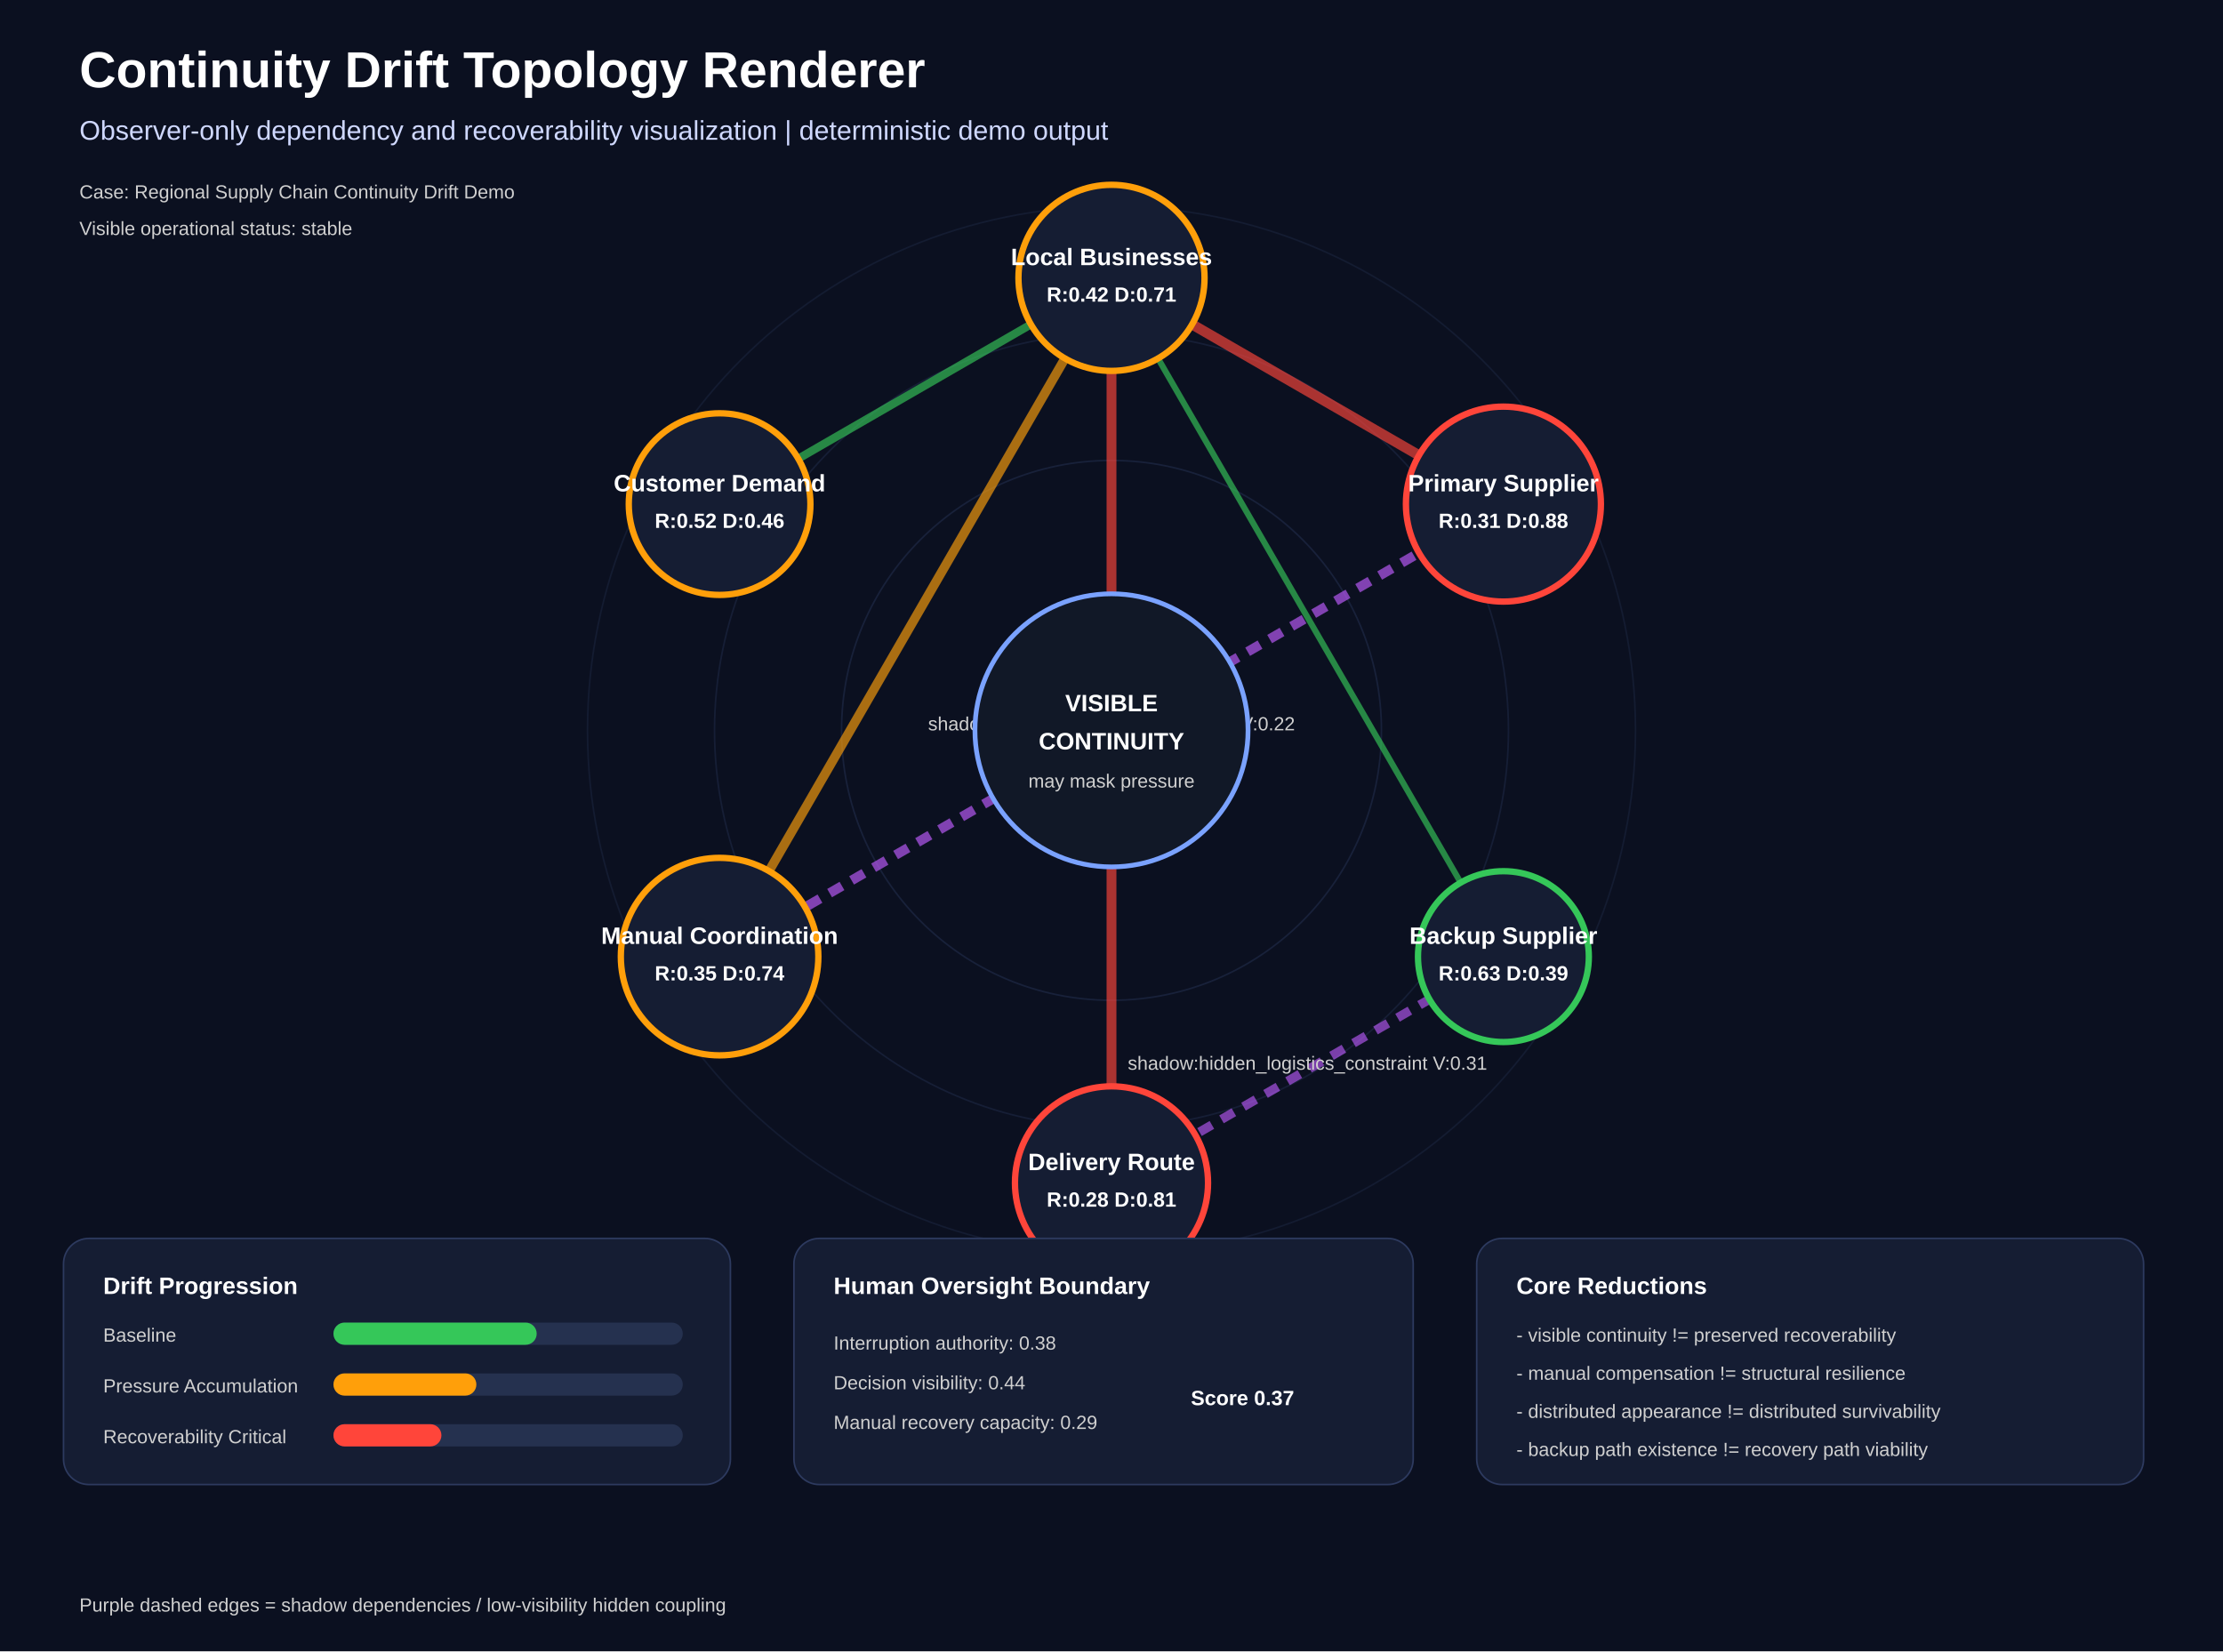
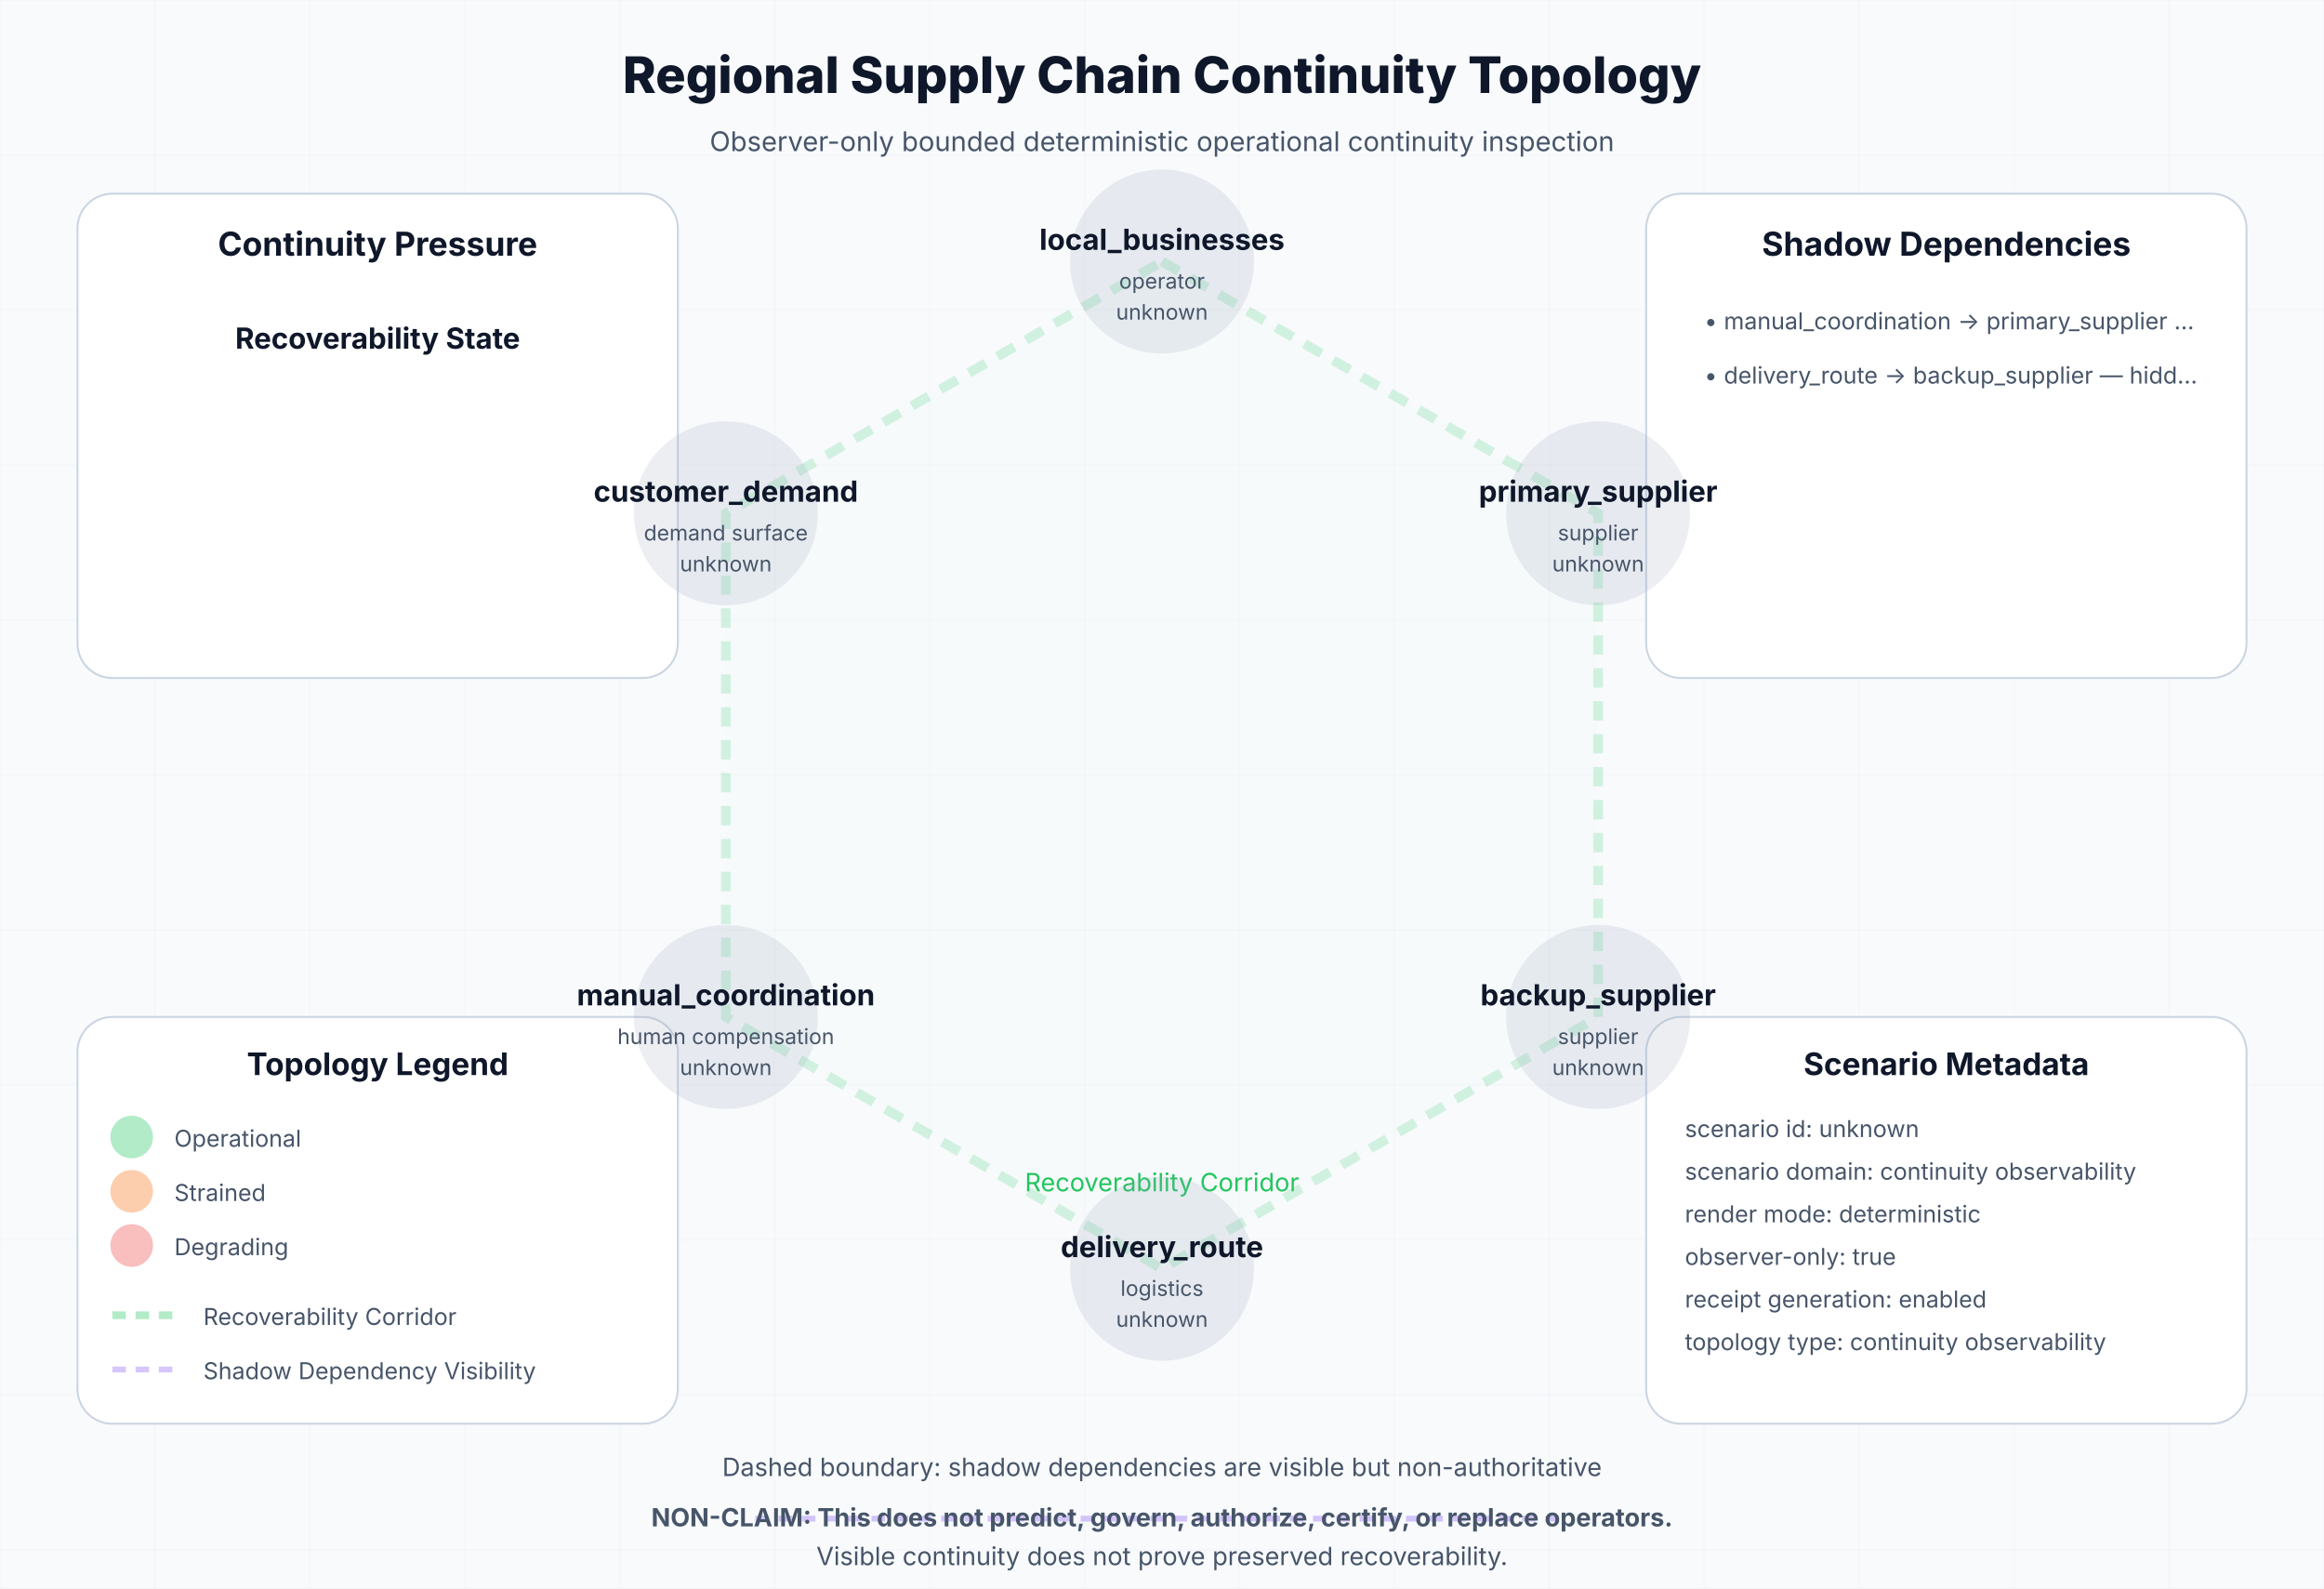
- <svg xmlns="http://www.w3.org/2000/svg" width="1400" height="1040">
-   <style>
-     .title { font: bold 32px Arial, sans-serif; fill: #ffffff; }
-     .subtitle { font: 17px Arial, sans-serif; fill: #cfd8ff; }
-     .label { font: bold 15px Arial, sans-serif; fill: #ffffff; }
-     .small { font: 12px Arial, sans-serif; fill: #d0d0d0; }
-     .metric { font: bold 13px Arial, sans-serif; fill: #ffffff; }
+ <svg xmlns="http://www.w3.org/2000/svg" width="1200" height="820" viewBox="0 0 1200 820">
+   <defs>
+     <style>
+     .node-inspection:hover circle {
+       stroke-width: 5;
+       opacity: 0.28;
+     }
  </style>
-   <rect width="100%" height="100%" fill="#0b1020" />
-   <text x="50" y="55" class="title">Continuity Drift Topology Renderer</text>
-   <text x="50" y="88" class="subtitle">Observer-only dependency and recoverability visualization | deterministic demo output</text>
-   <text x="50" y="125" class="small">Case: Regional Supply Chain Continuity Drift Demo</text>
-   <text x="50" y="148" class="small">Visible operational status: stable</text>
-   <circle cx="700.0" cy="460.0" r="330" fill="none" stroke="#7aa2ff" stroke-width="1" opacity="0.08" />
-   <circle cx="700.0" cy="460.0" r="250" fill="none" stroke="#7aa2ff" stroke-width="1" opacity="0.1" />
-   <circle cx="700.0" cy="460.0" r="170" fill="none" stroke="#7aa2ff" stroke-width="1" opacity="0.12" />
-   <line x1="946.817" y1="317.5" x2="700.0" y2="175.0" stroke="#ff453a" stroke-width="6.45" opacity="0.65" />
-   <line x1="946.817" y1="602.5" x2="700.0" y2="175.0" stroke="#35c759" stroke-width="3.8" opacity="0.65" />
-   <line x1="700.0" y1="745.0" x2="700.0" y2="175.0" stroke="#ff453a" stroke-width="6.2" opacity="0.65" />
-   <line x1="453.183" y1="602.5" x2="700.0" y2="175.0" stroke="#ff9f0a" stroke-width="5.85" opacity="0.65" />
-   <line x1="453.183" y1="317.5" x2="700.0" y2="175.0" stroke="#35c759" stroke-width="5.1" opacity="0.65" />
-   <line x1="453.183" y1="602.5" x2="946.817" y2="317.5" stroke="#bf5cff" stroke-width="6.05" opacity="0.655" stroke-dasharray="9 7" />
-   <text x="700.0" y="460" class="small" text-anchor="middle" fill="#d8b4ff">shadow:undocumented_workaround V:0.22</text>
-   <line x1="700.0" y1="745.0" x2="946.817" y2="602.5" stroke="#bf5cff" stroke-width="5.7" opacity="0.62" stroke-dasharray="9 7" />
-   <text x="823.409" y="673.75" class="small" text-anchor="middle" fill="#d8b4ff">shadow:hidden_logistics_constraint V:0.31</text>
-   <circle cx="700.0" cy="175.0" r="58.6" fill="#151d33" stroke="#ff9f0a" stroke-width="4" />
-   <text x="700.0" y="167.0" class="label" text-anchor="middle">Local Businesses</text>
-   <text x="700.0" y="190.0" class="metric" text-anchor="middle">R:0.42 D:0.71</text>
-   <circle cx="946.817" cy="317.5" r="61.4" fill="#151d33" stroke="#ff453a" stroke-width="4" />
-   <text x="946.817" y="309.5" class="label" text-anchor="middle">Primary Supplier</text>
-   <text x="946.817" y="332.5" class="metric" text-anchor="middle">R:0.31 D:0.88</text>
-   <circle cx="946.817" cy="602.5" r="53.8" fill="#151d33" stroke="#35c759" stroke-width="4" />
-   <text x="946.817" y="594.5" class="label" text-anchor="middle">Backup Supplier</text>
-   <text x="946.817" y="617.5" class="metric" text-anchor="middle">R:0.63 D:0.39</text>
-   <circle cx="700.0" cy="745.0" r="60.8" fill="#151d33" stroke="#ff453a" stroke-width="4" />
-   <text x="700.0" y="737.0" class="label" text-anchor="middle">Delivery Route</text>
-   <text x="700.0" y="760.0" class="metric" text-anchor="middle">R:0.28 D:0.81</text>
-   <circle cx="453.183" cy="602.5" r="62.2" fill="#151d33" stroke="#ff9f0a" stroke-width="4" />
-   <text x="453.183" y="594.5" class="label" text-anchor="middle">Manual Coordination</text>
-   <text x="453.183" y="617.5" class="metric" text-anchor="middle">R:0.35 D:0.74</text>
-   <circle cx="453.183" cy="317.5" r="57.2" fill="#151d33" stroke="#ff9f0a" stroke-width="4" />
-   <text x="453.183" y="309.5" class="label" text-anchor="middle">Customer Demand</text>
-   <text x="453.183" y="332.5" class="metric" text-anchor="middle">R:0.52 D:0.46</text>
-   <circle cx="700.0" cy="460.0" r="86" fill="#111827" stroke="#7aa2ff" stroke-width="3" />
-   <text x="700.0" y="448.0" class="label" text-anchor="middle">VISIBLE</text>
-   <text x="700.0" y="472.0" class="label" text-anchor="middle">CONTINUITY</text>
-   <text x="700.0" y="496.0" class="small" text-anchor="middle">may mask pressure</text>
-   <rect x="40" y="780" width="420" height="155" rx="16" fill="#151d33" stroke="#2d3a5f" />
-   <text x="65" y="815" class="label">Drift Progression</text>
-   <text x="65" y="845" class="small">Baseline</text>
-   <rect x="210" y="833" width="220" height="14" rx="7" fill="#25314f" />
-   <rect x="210" y="833" width="128" height="14" rx="7" fill="#35c759" />
-   <text x="65" y="877" class="small">Pressure Accumulation</text>
-   <rect x="210" y="865" width="220" height="14" rx="7" fill="#25314f" />
-   <rect x="210" y="865" width="90" height="14" rx="7" fill="#ff9f0a" />
-   <text x="65" y="909" class="small">Recoverability Critical</text>
-   <rect x="210" y="897" width="220" height="14" rx="7" fill="#25314f" />
-   <rect x="210" y="897" width="68" height="14" rx="7" fill="#ff453a" />
-   <rect x="500" y="780" width="390" height="155" rx="16" fill="#151d33" stroke="#2d3a5f" />
-   <text x="525" y="815" class="label">Human Oversight Boundary</text>
-   <text x="525" y="850" class="small">Interruption authority: 0.38</text>
-   <text x="525" y="875" class="small">Decision visibility: 0.44</text>
-   <text x="525" y="900" class="small">Manual recovery capacity: 0.29</text>
-   <text x="750" y="885" class="metric" fill="#ff9f0a">Score 0.37</text>
-   <rect x="930" y="780" width="420" height="155" rx="16" fill="#151d33" stroke="#2d3a5f" />
-   <text x="955" y="815" class="label">Core Reductions</text>
-   <text x="955" y="845" class="small">- visible continuity != preserved recoverability</text>
-   <text x="955" y="869" class="small">- manual compensation != structural resilience</text>
-   <text x="955" y="893" class="small">- distributed appearance != distributed survivability</text>
-   <text x="955" y="917" class="small">- backup path existence != recovery path viability</text>
-   <text x="50" y="1015" class="small">Purple dashed edges = shadow dependencies / low-visibility hidden coupling</text>
+     <marker id="arrowhead" markerWidth="10" markerHeight="10" refX="8" refY="3" orient="auto" markerUnits="strokeWidth">
+       <path d="M0,0 L0,6 L9,3 z" fill="#64748b" opacity="0.65" />
+     </marker>
+   </defs>
+   <rect width="1200" height="820" fill="#f8fafc" />
+   <g class="layer-grid">
+     <line x1="0" y1="0" x2="0" y2="820" stroke="#64748b" stroke-width="1" opacity="0.02" />
+     <line x1="80" y1="0" x2="80" y2="820" stroke="#64748b" stroke-width="1" opacity="0.02" />
+     <line x1="160" y1="0" x2="160" y2="820" stroke="#64748b" stroke-width="1" opacity="0.02" />
+     <line x1="240" y1="0" x2="240" y2="820" stroke="#64748b" stroke-width="1" opacity="0.02" />
+     <line x1="320" y1="0" x2="320" y2="820" stroke="#64748b" stroke-width="1" opacity="0.02" />
+     <line x1="400" y1="0" x2="400" y2="820" stroke="#64748b" stroke-width="1" opacity="0.02" />
+     <line x1="480" y1="0" x2="480" y2="820" stroke="#64748b" stroke-width="1" opacity="0.02" />
+     <line x1="560" y1="0" x2="560" y2="820" stroke="#64748b" stroke-width="1" opacity="0.02" />
+     <line x1="640" y1="0" x2="640" y2="820" stroke="#64748b" stroke-width="1" opacity="0.02" />
+     <line x1="720" y1="0" x2="720" y2="820" stroke="#64748b" stroke-width="1" opacity="0.02" />
+     <line x1="800" y1="0" x2="800" y2="820" stroke="#64748b" stroke-width="1" opacity="0.02" />
+     <line x1="880" y1="0" x2="880" y2="820" stroke="#64748b" stroke-width="1" opacity="0.02" />
+     <line x1="960" y1="0" x2="960" y2="820" stroke="#64748b" stroke-width="1" opacity="0.02" />
+     <line x1="1040" y1="0" x2="1040" y2="820" stroke="#64748b" stroke-width="1" opacity="0.02" />
+     <line x1="1120" y1="0" x2="1120" y2="820" stroke="#64748b" stroke-width="1" opacity="0.02" />
+     <line x1="1200" y1="0" x2="1200" y2="820" stroke="#64748b" stroke-width="1" opacity="0.02" />
+     <line x1="0" y1="0" x2="1200" y2="0" stroke="#64748b" stroke-width="1" opacity="0.02" />
+     <line x1="0" y1="80" x2="1200" y2="80" stroke="#64748b" stroke-width="1" opacity="0.02" />
+     <line x1="0" y1="160" x2="1200" y2="160" stroke="#64748b" stroke-width="1" opacity="0.02" />
+     <line x1="0" y1="240" x2="1200" y2="240" stroke="#64748b" stroke-width="1" opacity="0.02" />
+     <line x1="0" y1="320" x2="1200" y2="320" stroke="#64748b" stroke-width="1" opacity="0.02" />
+     <line x1="0" y1="400" x2="1200" y2="400" stroke="#64748b" stroke-width="1" opacity="0.02" />
+     <line x1="0" y1="480" x2="1200" y2="480" stroke="#64748b" stroke-width="1" opacity="0.02" />
+     <line x1="0" y1="560" x2="1200" y2="560" stroke="#64748b" stroke-width="1" opacity="0.02" />
+     <line x1="0" y1="640" x2="1200" y2="640" stroke="#64748b" stroke-width="1" opacity="0.02" />
+     <line x1="0" y1="720" x2="1200" y2="720" stroke="#64748b" stroke-width="1" opacity="0.02" />
+     <line x1="0" y1="800" x2="1200" y2="800" stroke="#64748b" stroke-width="1" opacity="0.02" />
+     <line x1="0" y1="880" x2="1200" y2="880" stroke="#64748b" stroke-width="1" opacity="0.02" />
+   </g>
+   <g class="layer-title layer-text">
+     <text x="600.0" y="48.0" font-family="Inter, Arial, sans-serif" font-size="26" font-weight="800" text-anchor="middle" fill="#0f172a">Regional Supply Chain Continuity Topology</text>
+     <text x="600.0" y="78.0" font-family="Inter, Arial, sans-serif" font-size="14" font-weight="400" text-anchor="middle" fill="#475569">Observer-only bounded deterministic operational continuity inspection</text>
+   </g>
+   <g class="layer-panels layer-text">
+     <rect x="40" y="100" width="310" height="250" rx="18" fill="#ffffff" stroke="#cbd5e1" />
+     <text x="195.0" y="132.0" font-family="Inter, Arial, sans-serif" font-size="17" font-weight="700" text-anchor="middle" fill="#0f172a">Continuity Pressure</text>
+     <text x="195.0" y="180.0" font-family="Inter, Arial, sans-serif" font-size="15" font-weight="700" text-anchor="middle" fill="#0f172a">Recoverability State</text>
+   </g>
+   <g class="layer-panels layer-shadow layer-text">
+     <rect x="850" y="100" width="310" height="250" rx="18" fill="#ffffff" stroke="#cbd5e1" />
+     <text x="1005.0" y="132.0" font-family="Inter, Arial, sans-serif" font-size="17" font-weight="700" text-anchor="middle" fill="#0f172a">Shadow Dependencies</text>
+     <text x="880.0" y="170.0" font-family="Inter, Arial, sans-serif" font-size="12" font-weight="400" text-anchor="start" fill="#475569">• manual_coordination → primary_supplier ...</text>
+     <text x="880.0" y="198.0" font-family="Inter, Arial, sans-serif" font-size="12" font-weight="400" text-anchor="start" fill="#475569">• delivery_route → backup_supplier — hidd...</text>
+   </g>
+   <g class="layer-panels layer-text">
+     <rect x="40" y="525" width="310" height="210" rx="18" fill="#ffffff" stroke="#cbd5e1" />
+     <text x="195.0" y="555.0" font-family="Inter, Arial, sans-serif" font-size="16" font-weight="700" text-anchor="middle" fill="#0f172a">Topology Legend</text>
+     <circle cx="68" cy="587" r="10" fill="#22c55e" opacity="0.35" stroke="#22c55e" stroke-width="2" />
+     <text x="90.0" y="592.0" font-family="Inter, Arial, sans-serif" font-size="12" font-weight="400" text-anchor="start" fill="#475569">Operational</text>
+     <circle cx="68" cy="615" r="10" fill="#f97316" opacity="0.35" stroke="#f97316" stroke-width="2" />
+     <text x="90.0" y="620.0" font-family="Inter, Arial, sans-serif" font-size="12" font-weight="400" text-anchor="start" fill="#475569">Strained</text>
+     <circle cx="68" cy="643" r="10" fill="#ef4444" opacity="0.35" stroke="#ef4444" stroke-width="2" />
+     <text x="90.0" y="648.0" font-family="Inter, Arial, sans-serif" font-size="12" font-weight="400" text-anchor="start" fill="#475569">Degrading</text>
+     <line x1="58.0" y1="679.0" x2="92.0" y2="679.0" stroke="#22c55e" stroke-width="4" opacity="0.35" stroke-dasharray="7,5" />
+     <text x="105.0" y="684.0" font-family="Inter, Arial, sans-serif" font-size="12" font-weight="400" text-anchor="start" fill="#475569">Recoverability Corridor</text>
+     <line x1="58.0" y1="707.0" x2="92.0" y2="707.0" stroke="#8b5cf6" stroke-width="3" opacity="0.35" stroke-dasharray="7,5" />
+     <text x="105.0" y="712.0" font-family="Inter, Arial, sans-serif" font-size="12" font-weight="400" text-anchor="start" fill="#475569">Shadow Dependency Visibility</text>
+   </g>
+   <g class="layer-panels layer-text">
+     <rect x="850" y="525" width="310" height="210" rx="18" fill="#ffffff" stroke="#cbd5e1" />
+     <text x="1005.0" y="555.0" font-family="Inter, Arial, sans-serif" font-size="16" font-weight="700" text-anchor="middle" fill="#0f172a">Scenario Metadata</text>
+     <text x="870.0" y="587.0" font-family="Inter, Arial, sans-serif" font-size="12" font-weight="400" text-anchor="start" fill="#475569">scenario id: unknown</text>
+     <text x="870.0" y="609.0" font-family="Inter, Arial, sans-serif" font-size="12" font-weight="400" text-anchor="start" fill="#475569">scenario domain: continuity observability</text>
+     <text x="870.0" y="631.0" font-family="Inter, Arial, sans-serif" font-size="12" font-weight="400" text-anchor="start" fill="#475569">render mode: deterministic</text>
+     <text x="870.0" y="653.0" font-family="Inter, Arial, sans-serif" font-size="12" font-weight="400" text-anchor="start" fill="#475569">observer-only: true</text>
+     <text x="870.0" y="675.0" font-family="Inter, Arial, sans-serif" font-size="12" font-weight="400" text-anchor="start" fill="#475569">receipt generation: enabled</text>
+     <text x="870.0" y="697.0" font-family="Inter, Arial, sans-serif" font-size="12" font-weight="400" text-anchor="start" fill="#475569">topology type: continuity observability</text>
+   </g>
+   <g class="layer-corridor layer-text">
+     <polygon points="600.0,135.0 825.2,265.0 825.2,525.0 600.0,655.0 374.8,525.0 374.8,265.0" fill="#22c55e" fill-opacity="0.05" stroke="#22c55e" stroke-width="5" stroke-dasharray="10,7" opacity="0.18" />
+     <text x="600.0" y="615.0" font-family="Inter, Arial, sans-serif" font-size="13" font-weight="400" text-anchor="middle" fill="#22c55e">Recoverability Corridor</text>
+   </g>
+   <g class="layer-edges">
+ 
+ </g>
+   <g class="layer-shadow layer-text">
+     <text x="600.0" y="762.0" font-family="Inter, Arial, sans-serif" font-size="13" font-weight="400" text-anchor="middle" fill="#475569">Dashed boundary: shadow dependencies are visible but non-authoritative</text>
+     <line x1="390.0" y1="784.0" x2="810.0" y2="784.0" stroke="#8b5cf6" stroke-width="3" opacity="0.35" stroke-dasharray="7,5" />
+   </g>
+   <g class="layer-nodes layer-text">
+     <g class="node-inspection">
+       <circle cx="600.0" cy="135.0" r="46" fill="#94a3b8" opacity="0.18" stroke="#94a3b8" stroke-width="3" />
+       <text x="600.0" y="129.0" font-family="Inter, Arial, sans-serif" font-size="15" font-weight="700" text-anchor="middle" fill="#0f172a">local_businesses</text>
+       <text x="600.0" y="149.0" font-family="Inter, Arial, sans-serif" font-size="11" font-weight="400" text-anchor="middle" fill="#475569">operator</text>
+       <text x="600.0" y="165.0" font-family="Inter, Arial, sans-serif" font-size="11" font-weight="400" text-anchor="middle" fill="#475569">unknown</text>
+     </g>
+     <g class="node-inspection">
+       <circle cx="825.2" cy="265.0" r="46" fill="#94a3b8" opacity="0.18" stroke="#94a3b8" stroke-width="3" />
+       <text x="825.2" y="259.0" font-family="Inter, Arial, sans-serif" font-size="15" font-weight="700" text-anchor="middle" fill="#0f172a">primary_supplier</text>
+       <text x="825.2" y="279.0" font-family="Inter, Arial, sans-serif" font-size="11" font-weight="400" text-anchor="middle" fill="#475569">supplier</text>
+       <text x="825.2" y="295.0" font-family="Inter, Arial, sans-serif" font-size="11" font-weight="400" text-anchor="middle" fill="#475569">unknown</text>
+     </g>
+     <g class="node-inspection">
+       <circle cx="825.2" cy="525.0" r="46" fill="#94a3b8" opacity="0.18" stroke="#94a3b8" stroke-width="3" />
+       <text x="825.2" y="519.0" font-family="Inter, Arial, sans-serif" font-size="15" font-weight="700" text-anchor="middle" fill="#0f172a">backup_supplier</text>
+       <text x="825.2" y="539.0" font-family="Inter, Arial, sans-serif" font-size="11" font-weight="400" text-anchor="middle" fill="#475569">supplier</text>
+       <text x="825.2" y="555.0" font-family="Inter, Arial, sans-serif" font-size="11" font-weight="400" text-anchor="middle" fill="#475569">unknown</text>
+     </g>
+     <g class="node-inspection">
+       <circle cx="600.0" cy="655.0" r="46" fill="#94a3b8" opacity="0.18" stroke="#94a3b8" stroke-width="3" />
+       <text x="600.0" y="649.0" font-family="Inter, Arial, sans-serif" font-size="15" font-weight="700" text-anchor="middle" fill="#0f172a">delivery_route</text>
+       <text x="600.0" y="669.0" font-family="Inter, Arial, sans-serif" font-size="11" font-weight="400" text-anchor="middle" fill="#475569">logistics</text>
+       <text x="600.0" y="685.0" font-family="Inter, Arial, sans-serif" font-size="11" font-weight="400" text-anchor="middle" fill="#475569">unknown</text>
+     </g>
+     <g class="node-inspection">
+       <circle cx="374.8" cy="525.0" r="46" fill="#94a3b8" opacity="0.18" stroke="#94a3b8" stroke-width="3" />
+       <text x="374.8" y="519.0" font-family="Inter, Arial, sans-serif" font-size="15" font-weight="700" text-anchor="middle" fill="#0f172a">manual_coordination</text>
+       <text x="374.8" y="539.0" font-family="Inter, Arial, sans-serif" font-size="11" font-weight="400" text-anchor="middle" fill="#475569">human compensation</text>
+       <text x="374.8" y="555.0" font-family="Inter, Arial, sans-serif" font-size="11" font-weight="400" text-anchor="middle" fill="#475569">unknown</text>
+     </g>
+     <g class="node-inspection">
+       <circle cx="374.8" cy="265.0" r="46" fill="#94a3b8" opacity="0.18" stroke="#94a3b8" stroke-width="3" />
+       <text x="374.8" y="259.0" font-family="Inter, Arial, sans-serif" font-size="15" font-weight="700" text-anchor="middle" fill="#0f172a">customer_demand</text>
+       <text x="374.8" y="279.0" font-family="Inter, Arial, sans-serif" font-size="11" font-weight="400" text-anchor="middle" fill="#475569">demand surface</text>
+       <text x="374.8" y="295.0" font-family="Inter, Arial, sans-serif" font-size="11" font-weight="400" text-anchor="middle" fill="#475569">unknown</text>
+     </g>
+   </g>
+   <g class="layer-footer layer-text">
+     <text x="600.0" y="788.0" font-family="Inter, Arial, sans-serif" font-size="13" font-weight="700" text-anchor="middle" fill="#475569">NON-CLAIM: This does not predict, govern, authorize, certify, or replace operators.</text>
+     <text x="600.0" y="808.0" font-family="Inter, Arial, sans-serif" font-size="13" font-weight="400" text-anchor="middle" fill="#475569">Visible continuity does not prove preserved recoverability.</text>
+   </g>
</svg>
